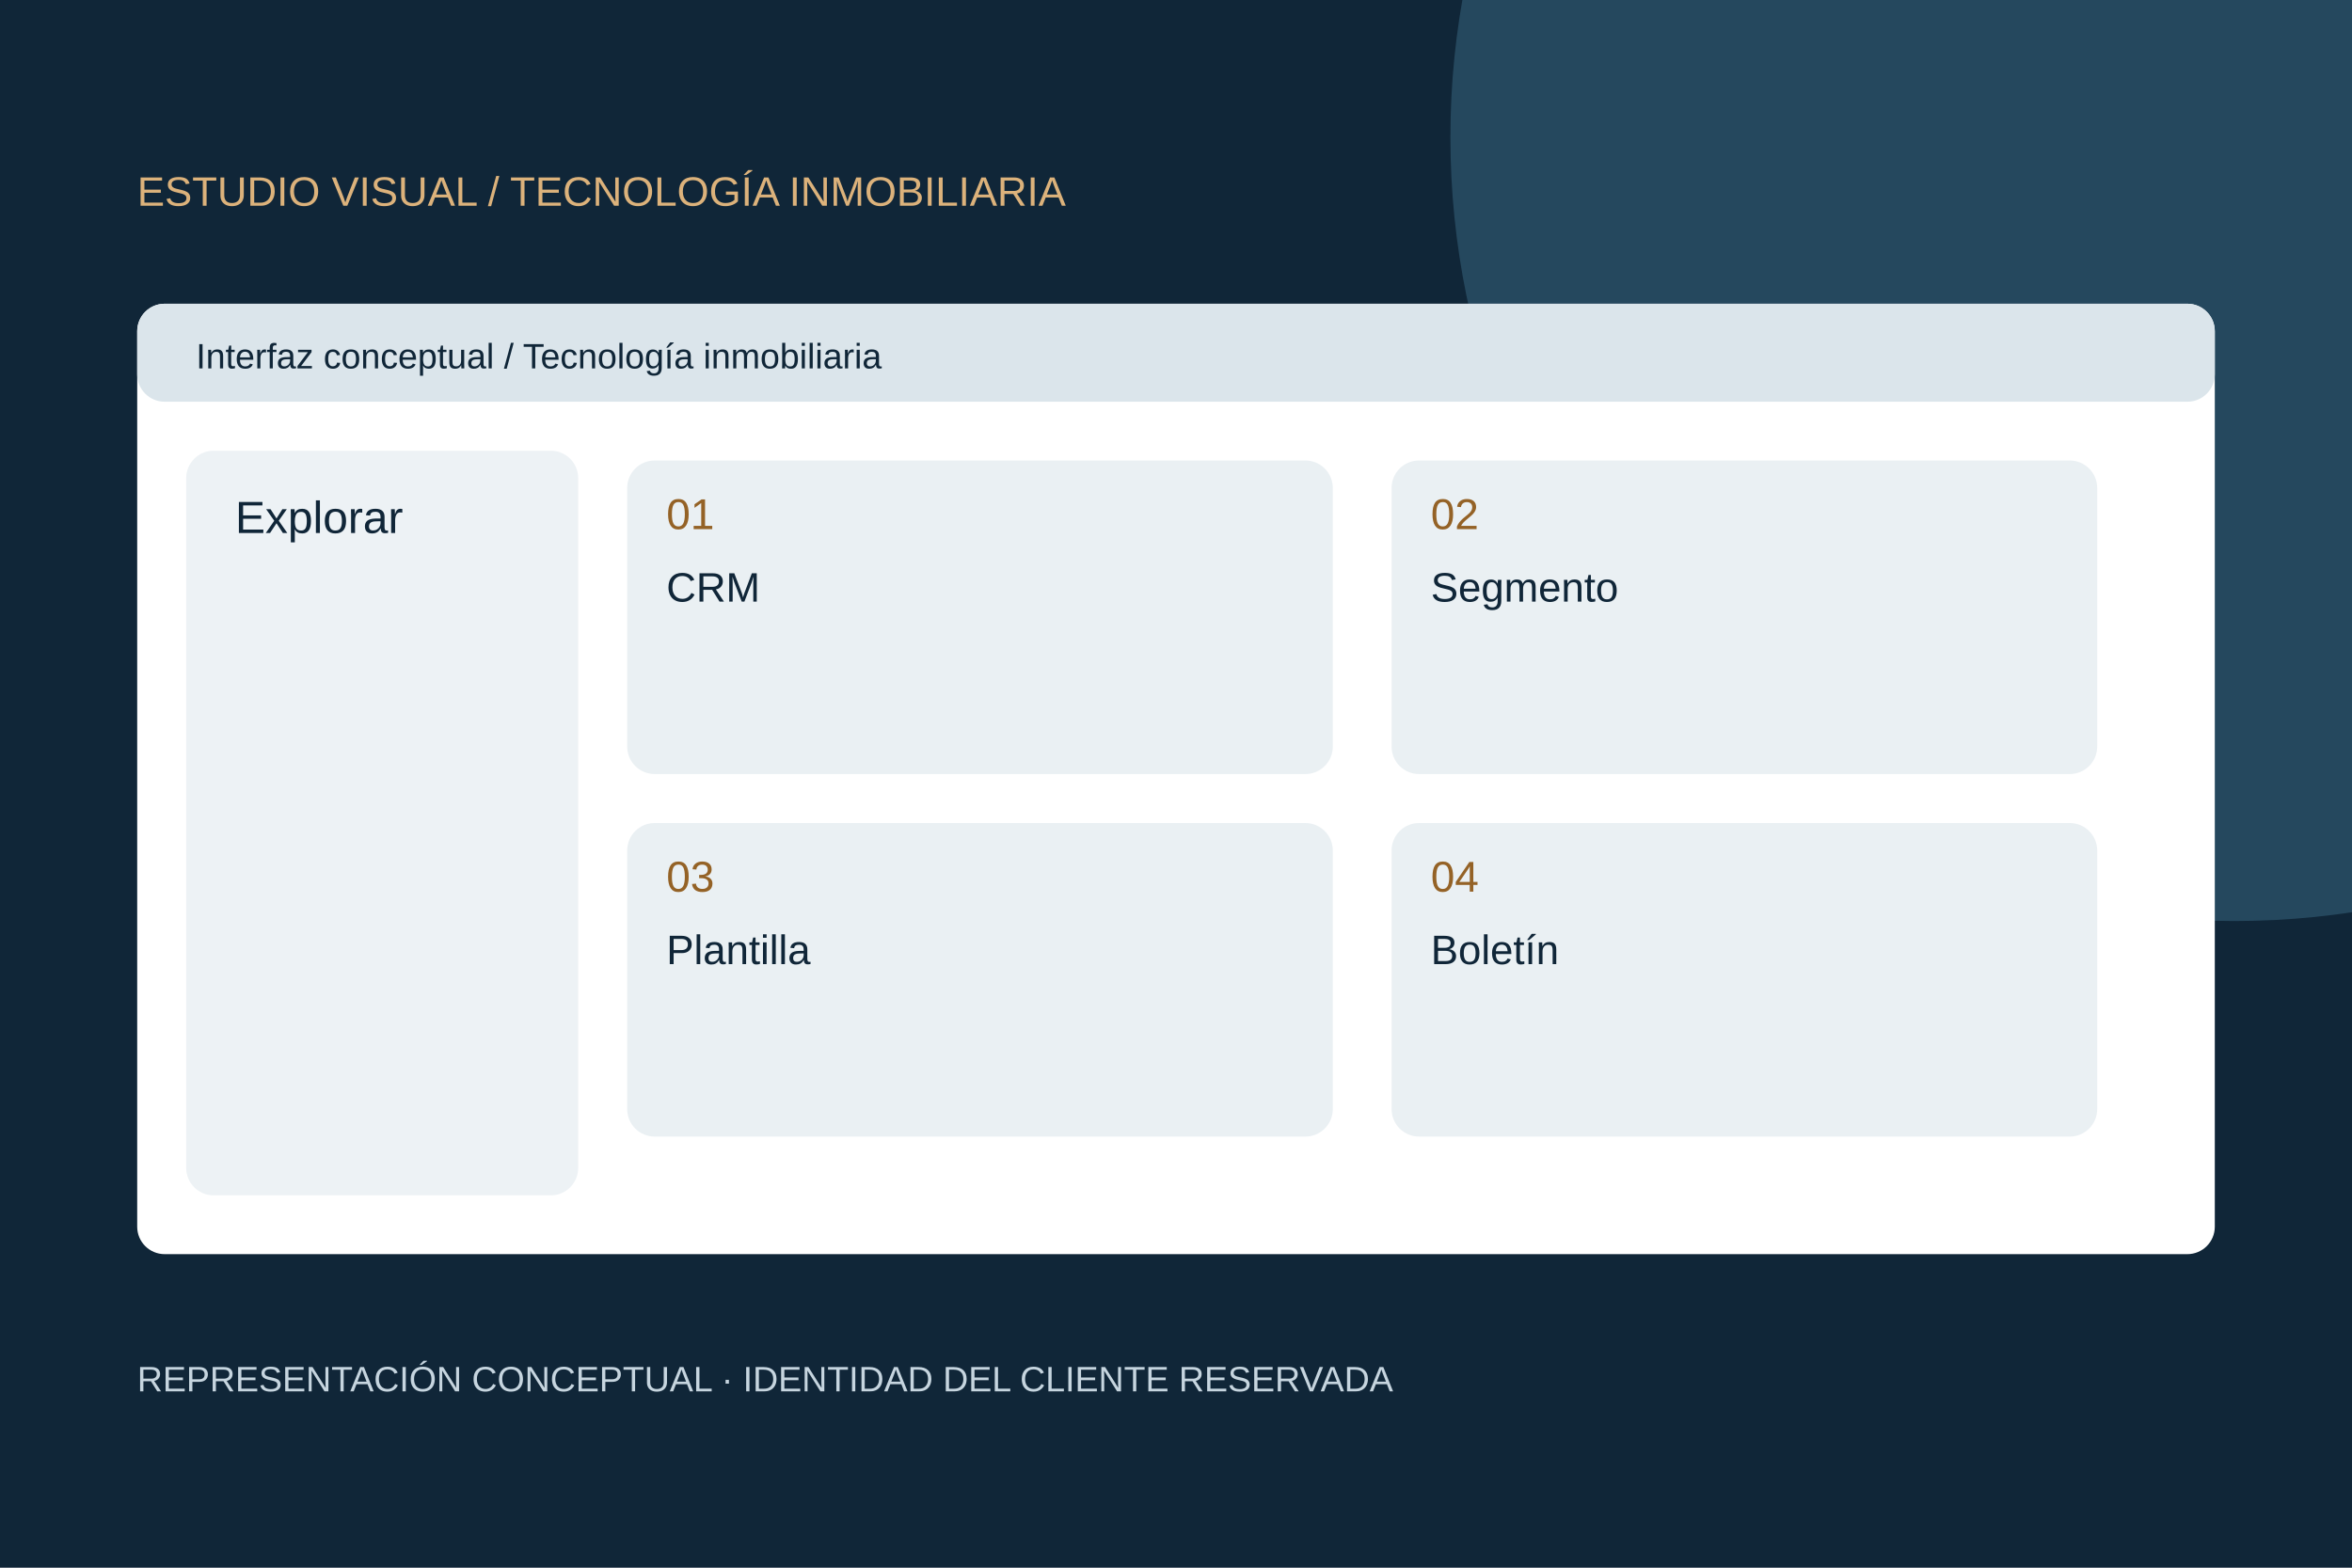
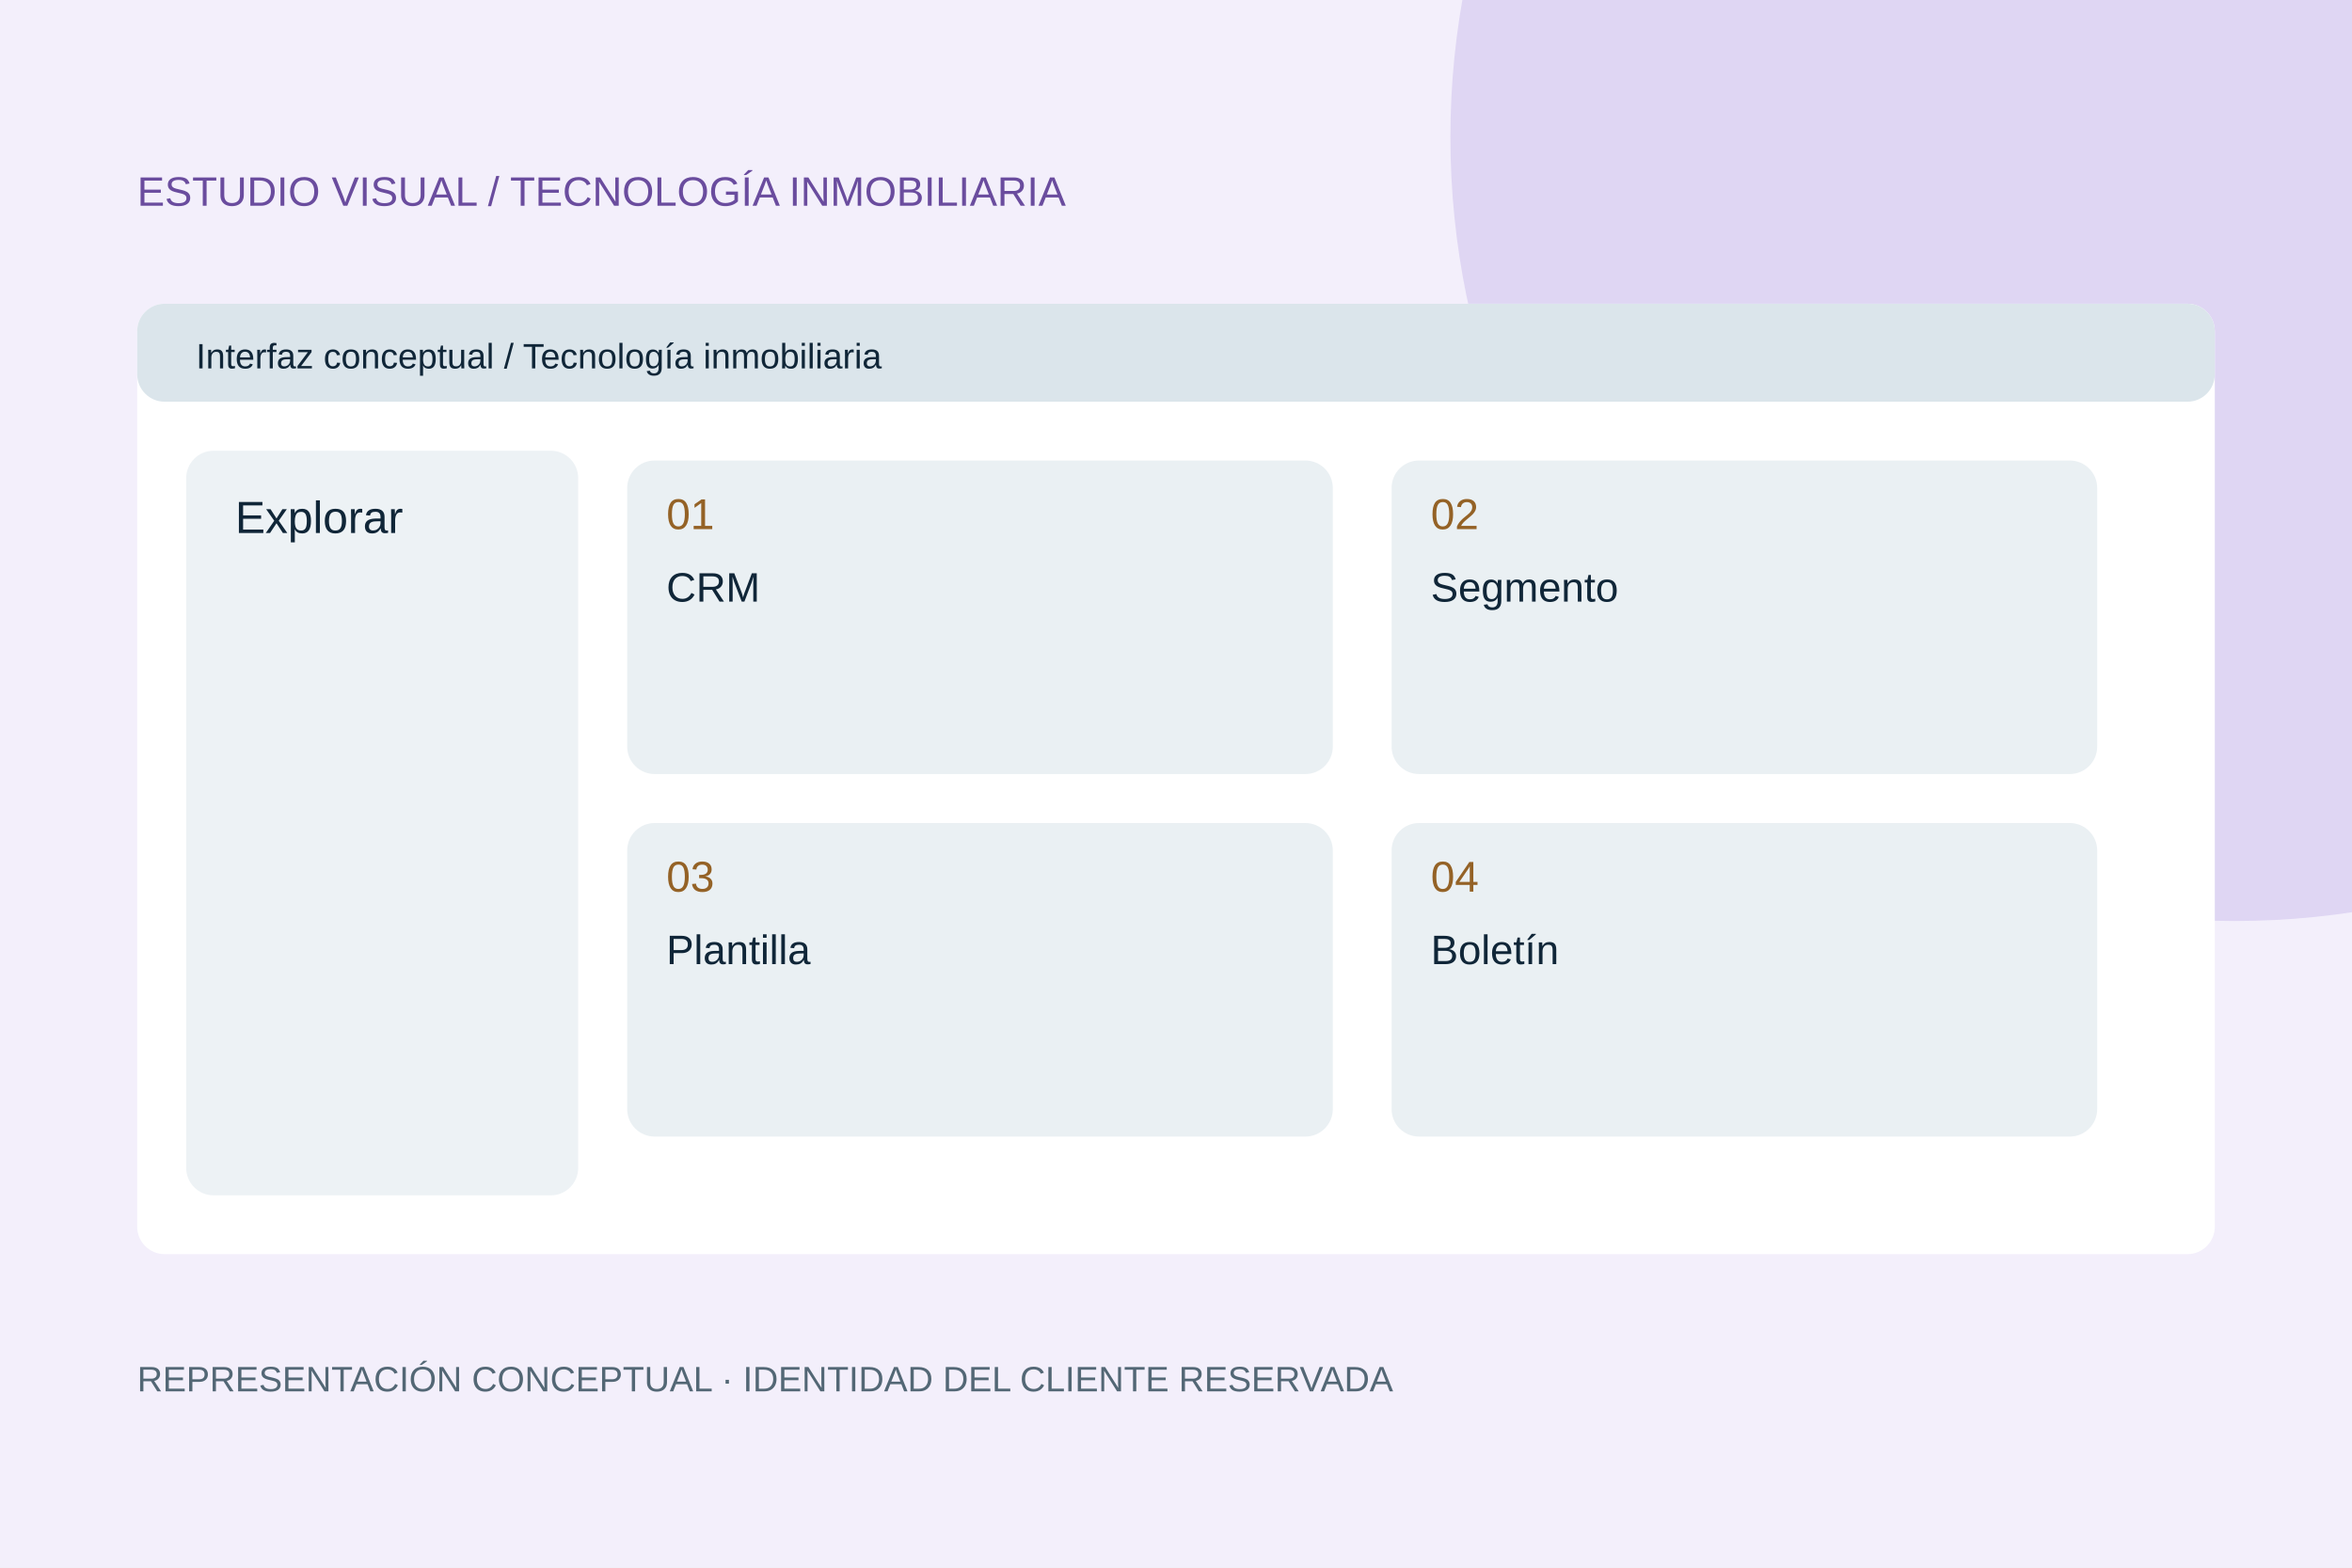
<svg xmlns="http://www.w3.org/2000/svg" width="1200" height="800" viewBox="0 0 1200 800">
-   <rect width="1200" height="800" fill="#102638" />
-   <circle cx="1140" cy="70" r="400" fill="#25485e" />
+   <rect width="1200" height="800" fill="#f3effb" />
+   <circle cx="1140" cy="70" r="400" fill="#dfd6f3" />
  <style>text{font-family:Arial,sans-serif} .label{fill:#536775;font-size:19px}.title{fill:#102638;font-size:25px;font-weight:bold}</style>
-   <text x="70" y="105" fill="#dcb27b" font-size="21">ESTUDIO VISUAL / TECNOLOGÍA INMOBILIARIA</text>
+   <text x="70" y="105" fill="#6a4c9e" font-size="21">ESTUDIO VISUAL / TECNOLOGÍA INMOBILIARIA</text>
  <rect x="70" y="155" width="1060" height="485" rx="14" fill="#fff" />
  <rect x="70" y="155" width="1060" height="50" rx="14" fill="#dbe5eb" />
  <text x="100" y="188" fill="#102638" font-size="18">Interfaz conceptual / Tecnología inmobiliaria</text>
  <rect x="95" y="230" width="200" height="380" rx="14" fill="#edf2f5" />
  <text x="120" y="272" fill="#102638" font-size="23">Explorar</text>
  <rect x="320" y="235" width="360" height="160" rx="14" fill="#eaf0f3" />
  <text x="340" y="270" fill="#946226" font-size="22">01</text>
  <text x="340" y="307" fill="#102638" font-size="21">CRM</text>
  <rect x="710" y="235" width="360" height="160" rx="14" fill="#eaf0f3" />
  <text x="730" y="270" fill="#946226" font-size="22">02</text>
  <text x="730" y="307" fill="#102638" font-size="21">Segmento</text>
  <rect x="320" y="420" width="360" height="160" rx="14" fill="#eaf0f3" />
  <text x="340" y="455" fill="#946226" font-size="22">03</text>
  <text x="340" y="492" fill="#102638" font-size="21">Plantilla</text>
  <rect x="710" y="420" width="360" height="160" rx="14" fill="#eaf0f3" />
  <text x="730" y="455" fill="#946226" font-size="22">04</text>
  <text x="730" y="492" fill="#102638" font-size="21">Boletín</text>
-   <text x="70" y="710" fill="#c6d5df" font-size="18">REPRESENTACIÓN CONCEPTUAL · IDENTIDAD DEL CLIENTE RESERVADA</text>
+   <text x="70" y="710" fill="#536775" font-size="18">REPRESENTACIÓN CONCEPTUAL · IDENTIDAD DEL CLIENTE RESERVADA</text>
</svg>
